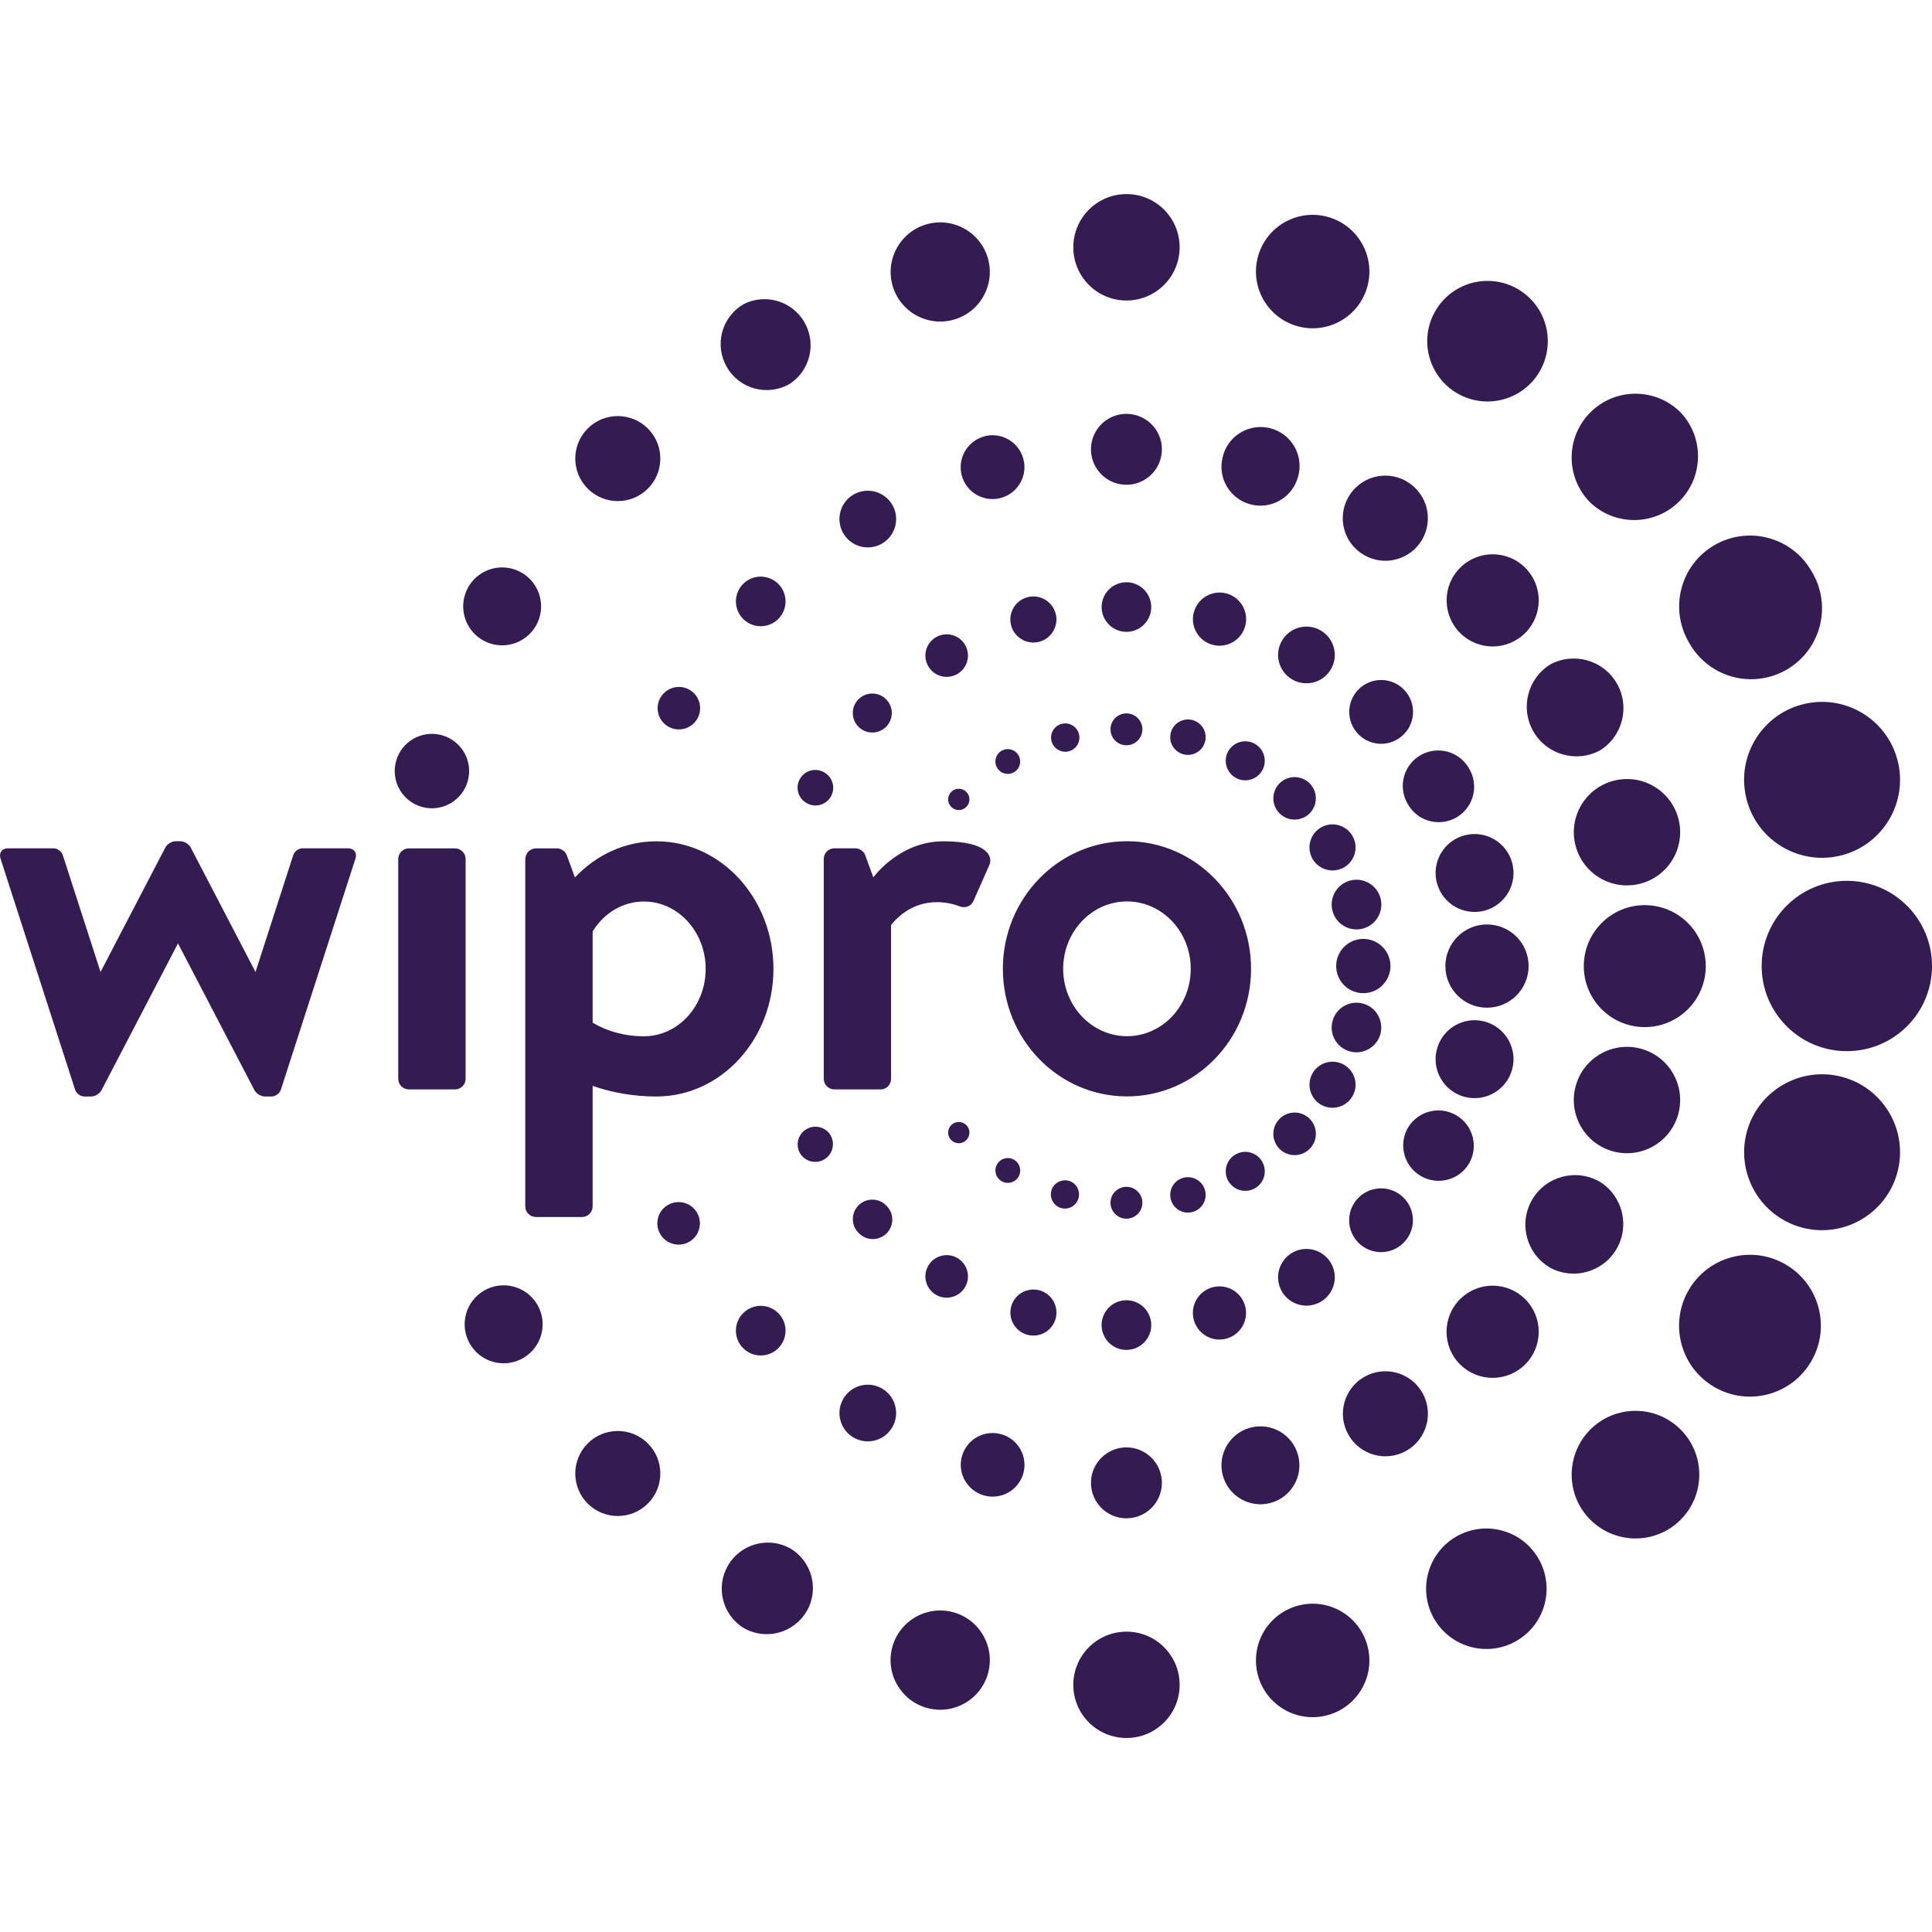
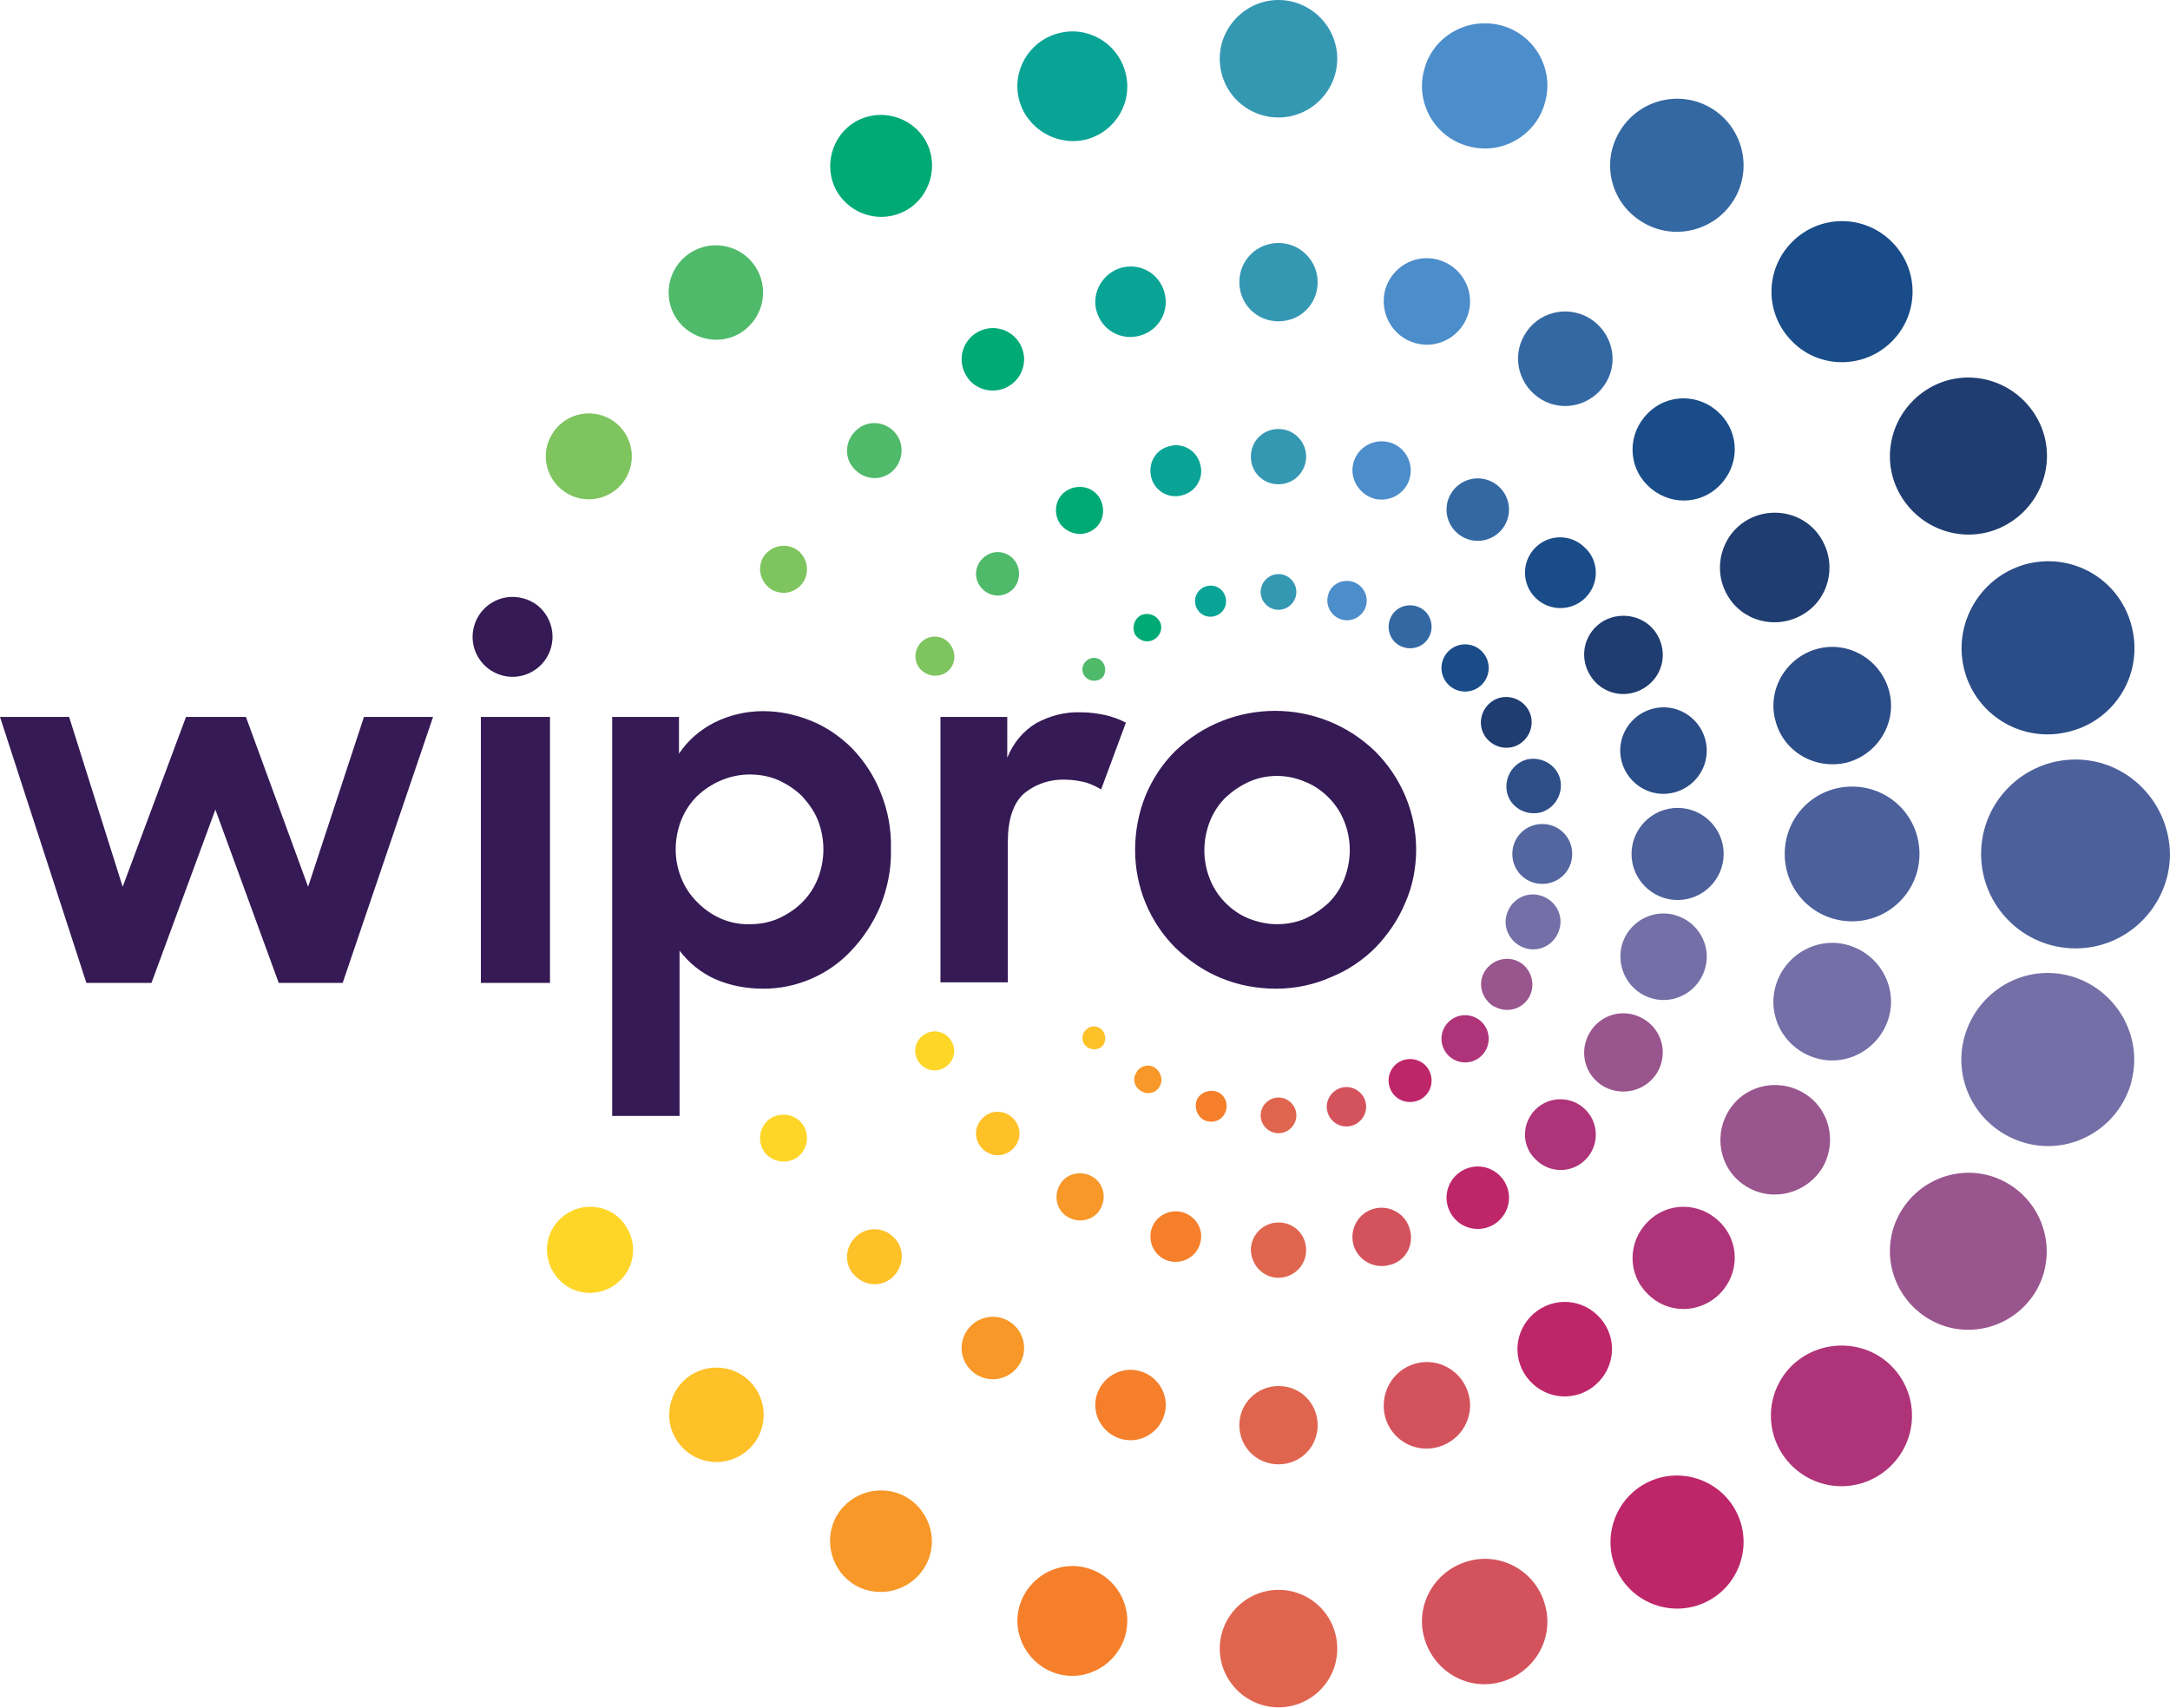
- <svg xmlns="http://www.w3.org/2000/svg" fill="#341C53" role="img" viewBox="0 0 24 24">
-   <path d="M15.541 12.035c0-.875-.69-1.585-1.541-1.585-.851 0-1.542.71-1.542 1.585 0 .876.69 1.585 1.542 1.585.851 0 1.541-.71 1.541-1.585zm-1.541.837c-.437 0-.793-.376-.793-.837 0-.461.355-.837.793-.837.437 0 .792.376.792.837 0 .462-.355.837-.792.837zm-9.584-2.208l-.927 2.873c-.015.046-.067.084-.115.084h-.084c-.048 0-.106-.035-.129-.078l-.95-1.824-.95 1.824c-.022.043-.08.078-.129.078h-.084c-.048 0-.1-.037-.115-.084L.006 10.664c-.022-.069.019-.126.091-.126h.568c.048 0 .1.038.115.084l.469 1.452.805-1.546c.022-.043.08-.078.129-.078H2.24c.049 0 .106.035.129.078l.805 1.546.469-1.452c.015-.046.067-.084.115-.084h.567c.073 0 .114.057.091.126zm1.368 2.737a.132.132 0 01-.132.132h-.573a.132.132 0 01-.132-.132v-2.73c0-.073.059-.132.132-.132h.573a.132.132 0 01.132.132v2.73zm.741-2.731v4.316c0 .073.059.132.132.132h.573a.132.132 0 00.132-.132v-1.497c.243.085.511.132.793.132.802 0 1.453-.71 1.453-1.585 0-.875-.651-1.585-1.453-1.585-.394 0-.751.171-1.013.449l-0-0-.102-.278c-.017-.045-.07-.083-.118-.083h-.264a.132.132 0 00-.132.132zm.837.9c.138-.224.371-.371.637-.371.423 0 .767.375.767.837 0 .462-.343.837-.767.837-.24 0-.46-.063-.637-.169V11.57zm3.575 1.963h-.572a.132.132 0 01-.132-.132V10.67c0-.073.059-.132.132-.132h.264c.048 0 .102.038.118.083l.102.278s.32-.448.87-.448c.551 0 .617.19.571.295-.046.105-.171.388-.197.445-.025.058-.09.099-.177.066-.087-.034-.513-.172-.847.233v1.912a.132.132 0 01-.132.132zm4.689-10.342a.704.704 0 01.863-.498.704.704 0 11-.365 1.361.705.705 0 01-.498-.863zm1.847 2.789a.529.529 0 01.194.722.528.528 0 01-.722.193.528.528 0 01-.194-.722.528.528 0 01.722-.194zm.664 10.969a.573.573 0 010-.81.572.572 0 01.81 0 .573.573 0 010 .81.573.573 0 01-.809 0zm-2.458-7.377a.242.242 0 01-.42-.242.242.242 0 11.42.242zm-.42 5.1a.242.242 0 01.42-.242.242.242 0 01-.089.331.243.243 0 01-.331-.089zm3.73-2.671a.517.517 0 11-.517-.517.517.517 0 01.517.517zM17.816 3.889a.749.749 0 111.296.749.749.749 0 01-1.296-.749zm-5.43 10.574a.154.154 0 11.267.154.154.154 0 01-.267-.154zm2.804-8.791a.484.484 0 11.935.25.484.484 0 01-.593.343.484.484 0 01-.342-.593zM13.993 7.849a.308.308 0 110-.616.308.308 0 110 .616zm0 1.013a.198.198 0 11 0.0.396.198.198 0 01-0-.396zm0-2.84a.44.44 0 110-.881.44.44 0 010 .881zm-1.607 3.515a.154.154 0 11.21.056.154.154 0 01-.21-.056zm1.607 5.602a.198.198 0 11-0-.396.198.198 0 010 .396zm0 1.013a.308.308 0 010 .617.308.308 0 110-.617zm3.494-2.138a.44.44 0 01.601-.161.44.44 0 01.161.601.44.44 0 01-.762-.44zm-3.494 3.966a.44.44 0 11-0.0.881.44.44 0 01 0-.881zm9.577-8.543c.138.516-.168 1.048-.685 1.186-.516.138-1.048-.168-1.186-.685-.139-.516.168-1.048.685-1.186.516-.138 1.048.168 1.186.685zm-6.694 6.002a.396.396 0 01.56-.561.396.396 0 010 .56.396.396 0 01-.56.001zm.974-4.469a.484.484 0 01.342-.593.484.484 0 11.251.935.484.484 0 01-.593-.343zm1.408-2.716a.617.617 0 01.617 1.068.617.617 0 01-.617-1.068zm-.311-.391a.572.572 0 01-.809 0 .573.573 0 010-.81.572.572 0 01.809 0 .573.573 0 010 .81zm-1.097 5.169a.484.484 0 01.935.251.484.484 0 11-.935-.251zm-3.019-5.426a.33.33 0 01.404-.234.33.33 0 01-.171.638.33.33 0 01-.234-.405zm6.468-.835c.421-.243.96-.099 1.203.322a.881.881 0 11-1.525.881c-.243-.421-.099-.96.322-1.203zm-3.049 2.777a.44.44 0 11-.762.44.44.44 0 11.762-.44zm1.323.961a.661.661 0 01.467-.809.66.66 0 01.342 1.276.66.66 0 01-.809-.467zm0 2.985a.66.66 0 111.276.342.66.66 0 11-1.276-.342zm.859-.735a.757.757 0 11-0-1.515.757.757 0 01 0 1.515zm-.676-6.515a.792.792 0 010-1.121c.309-.309.811-.31 1.121 0a.793.793 0 01-1.121 1.121zm-3.222 2.068a.352.352 0 11-.61-.352.352.352 0 01.61.352zm-.639 5.586a.264.264 0 01.374-0.0.265.265 0 010 .374.264.264 0 01-.374 0 .264.264 0 010-.373zm0-4.167a.264.264 0 01.374-0.0.264.264 0 11-.374 0zm.515 3.992a.287.287 0 01-.105-.391.286.286 0 01.391-.105.286.286 0 01-.286.496zm-.486 2.32a.352.352 0 01.129-.481.352.352 0 01.481.129.352.352 0 01-.129.481.352.352 0 01-.481-.129zm.877-5.659a.286.286 0 01-.105.391.287.287 0 01-.391-.105.286.286 0 01.496-.286zm-.248.933a.308.308 0 11.596-.16.308.308 0 01-.596.16zm0 1.367a.308.308 0 11.595.16.308.308 0 01-.595-.16zm.401-.347a.337.337 0 11 0-.673.337.337 0 01-0.0.673zm.483-3.774a.396.396 0 11-.56.561.396.396 0 01.56-.561zm-7.416 11.451a.573.573 0 01-.782.21.573.573 0 01.573-.992.573.573 0 01.21.782zM14.814 8.945a.22.22 0 11-.114.425.22.22 0 01.114-.425zm-2.539 11.837a.616.616 0 11-1.191-.319.616.616 0 011.191.319zm2.539-5.726a.22.22 0 01-.114-.425.22.22 0 11.114.425zm-.16 5.874a.66.66 0 01-.66.66.66.66 0 01-.661-.66c0-.365.296-.661.661-.661.365 0 .66.296.66.661zm-1.469-5.922a.177.177 0 01-.125-.216.177.177 0 01.216-.124.176.176 0 01-.091.34zm-.071 1.371a.286.286 0 11-.553-.148.286.286 0 01.553.148zm-2.795-2.273a.22.22 0 01-.381.22.22.22 0 01.081-.3.22.22 0 01.301.08zm1.67 1.882a.264.264 0 11-.458-.264.264.264 0 01.458.264zm.015-1.825a.132.132 0 11-.187-.187.133.133 0 01.187 0 .133.133 0 010 .187zm-.997.81a.242.242 0 11-.342.342.242.242 0 010-.342.242.242 0 01.342 0zm.078 2.756a.352.352 0 01-.481.129.352.352 0 11.481-.129zm9.792.029a.793.793 0 010 1.121c-.309.31-.811.309-1.121 0-.31-.309-.309-.811 0-1.121a.793.793 0 011.121 0zm-1.62-2.01a.617.617 0 01-.226-.842.617.617 0 01.842-.226.617.617 0 01-.617 1.068zm3.244 1.161c-.243.421-.782.566-1.203.322-.421-.243-.565-.782-.322-1.203.244-.421.782-.566 1.203-.322.421.243.566.782.322 1.203zm-7.267-.28a.33.33 0 11-.171-.638.33.33 0 01.171.638zM24 12c0 .584-.473 1.058-1.058 1.058-.584 0-1.058-.474-1.058-1.058 0-.584.473-1.058 1.058-1.058S24 11.416 24 12zm-.43 2.564c-.139.516-.67.823-1.186.685-.516-.139-.823-.67-.685-1.186.138-.517.67-.823 1.186-.685.517.139.823.67.685 1.186zm-6.583 5.881a.704.704 0 11-1.361.364.704.704 0 01.498-.863.704.704 0 01.863.498zm2.125-1.083a.748.748 0 01-.274 1.022.748.748 0 01-1.022-.274.748.748 0 01.274-1.022.748.748 0 011.022.274zm-3.922-1.034a.484.484 0 11.935-.251.484.484 0 01-.935.251zm2.284-.308a.528.528 0 11-.528-.915.528.528 0 01.528.915zm-4.761.28a.396.396 0 01-.765-.205.396.396 0 01.485-.28.396.396 0 01.28.485zm-.896-8.276a.132.132 0 11.187-.187.132.132 0 01-.187.187zm.075-1.651a.264.264 0 01-.264-.458.264.264 0 01.264.458zm-.807-4.835a.616.616 0 111.19-.319.616.616 0 01-1.19.319zm-.847 6.056a.22.22 0 11-.22.381.22.22 0 01-.081-.3.22.22 0 01.301-.081zm.769-.908a.242.242 0 01-.342.343.242.242 0 01.342-.343zm-.532-2.062a.352.352 0 01.61-.352.352.352 0 01-.61.352zm2.858-3.552c0-.365.296-.661.661-.661.365 0 .66.296.66.661a.661.661 0 01-.66.661.661.661 0 01-.661-.661zm-.148 5.921a.176.176 0 11.091.34.176.176 0 01-.091-.34zm-.958-3.573a.396.396 0 01.205.766.396.396 0 01-.485-.28.397.397 0 01.28-.485zm.536 1.999a.286.286 0 11.148.553.286.286 0 01-.148-.553zM9.029 4.56a.572.572 0 01.209-.782.573.573 0 01.572.991.572.572 0 01-.782-.21zm-.37 10.505a.264.264 0 11-.458.264.264.264 0 01.458-.264zM4.919 9.459a.462.462 0 01.566-.327.462.462 0 01.327.566.462.462 0 01-.566.327.462.462 0 01-.327-.566zm.9-2.169a.484.484 0 11.177.662.484.484 0 01-.177-.662zm2.229 10.641a.528.528 0 010 .747.529.529 0 01-.747 0 .528.528 0 010-.747.528.528 0 01.747 0zM6.676 16.209a.484.484 0 11-.839.484.484.484 0 01.839-.484zm.625-10.139a.528.528 0 010-.747.529.529 0 01.747 0 .528.528 0 010 .747.528.528 0 01-.747 0zM9.668 7.689a.309.309 0 01-.436 0 .308.308 0 010-.436.309.309 0 01.436 0 .308.308 0 010 .436zm0 8.623a.308.308 0 11-.436.436.308.308 0 01.436-.436zM8.201 8.672a.264.264 0 11.457.264.264.264 0 01-.457-.264z" />
+ <svg xmlns="http://www.w3.org/2000/svg" xml:space="preserve" id="Layer_1" width="376.8" height="296.5" version="1.1">
+   <style id="style997" type="text/css">.st0{fill:#2a4c87}.st2{fill:#1f3d70}.st3{fill:#194c88}.st4{fill:#3468a3}.st5{fill:#4c8dcb}.st6{fill:#3498b3}.st7{fill:#0aa496}.st8{fill:#00aa75}.st9{fill:#4fba6a}.st10{fill:#7ec45f}.st11{fill:#4c609b}.st13{fill:#746fa7}.st14{fill:#99558e}.st15{fill:#af3379}.st16{fill:#be266a}.st17{fill:#d4525c}.st18{fill:#e0654f}.st19{fill:#f57f2a}.st20{fill:#f89828}.st21{fill:#fec127}.st22{fill:#fed627}</style>
+   <path id="path999" d="M341.1 116.4c2.1 8 10.3 12.8 18.4 10.6 8-2.1 12.8-10.3 10.6-18.4-2.1-8-10.3-12.8-18.4-10.6-7.9 2.2-12.7 10.4-10.6 18.4" class="st0" />
+   <path id="path1001" d="M320.8 132.4c5.4-1.5 8.7-7.1 7.2-12.5s-7.1-8.7-12.5-7.2-8.7 7.1-7.2 12.5c1.4 5.4 7 8.6 12.5 7.2" class="st0" />
+   <path id="path1003" d="M290.8 137.6c4-1.1 6.4-5.2 5.3-9.2s-5.2-6.4-9.2-5.3-6.4 5.2-5.3 9.2 5.2 6.4 9.2 5.3" class="st0" />
+   <path id="path1005" d="M267.5 141.1c2.5-.7 4-3.3 3.4-5.8s-3.3-4-5.8-3.4c-2.5.7-4 3.3-3.4 5.8s3.2 4 5.8 3.4" style="fill:#2e4e88" />
+   <path id="path1007" d="M330 86c3.8 6.5 12.1 8.8 18.6 5s8.8-12.1 5-18.6-12.1-8.8-18.6-5-8.8 12.1-5 18.6" class="st2" />
+   <path id="path1009" d="M299.9 103.3c2.6 4.6 8.4 6.1 13 3.5s6.1-8.4 3.5-13-8.4-6.1-13-3.5c-4.5 2.6-6.1 8.4-3.5 13" class="st2" />
+   <path id="path1011" d="M278.5 107.8c-3.3 1.9-4.4 6-2.5 9.3s6 4.4 9.3 2.5 4.4-6 2.5-9.3c-1.8-3.2-6-4.3-9.3-2.5" class="st2" />
+   <path id="path1013" d="M259.4 121.6c-2.1 1.2-2.9 3.9-1.7 6s3.9 2.9 6 1.7 2.9-3.9 1.7-6-3.9-2.9-6-1.7" class="st2" />
+   <path id="path1015" d="M328.5 59.3c4.8-4.8 4.8-12.5 0-17.3s-12.5-4.8-17.3 0-4.8 12.5 0 17.3c4.7 4.8 12.5 4.8 17.3 0" class="st3" />
+   <path id="path1017" d="M298.6 71.8c-3.5-3.5-9.1-3.5-12.5 0-3.5 3.5-3.5 9.1 0 12.5 3.5 3.5 9.1 3.5 12.5 0 3.5-3.5 3.5-9.1 0-12.5" class="st3" />
+   <path id="path1019" d="M266.6 95.1c-2.4 2.4-2.4 6.3 0 8.7s6.3 2.4 8.7 0 2.4-6.3 0-8.6c-2.4-2.5-6.3-2.5-8.7-.1" class="st3" />
+   <path id="path1021" d="M251.5 118.9c1.6 1.6 4.2 1.6 5.8 0s1.6-4.2 0-5.8-4.2-1.6-5.8 0-1.6 4.2 0 5.8" class="st3" />
+   <path id="path1023" d="M285.4 38.7c5.5 3.2 12.6 1.3 15.8-4.2s1.3-12.6-4.2-15.8-12.6-1.3-15.8 4.2c-3.3 5.5-1.4 12.6 4.2 15.8-.1 0 0 0 0 0" class="st4" />
+   <path id="path1025" d="M264.7 58.2c-2.3 3.9-.9 8.9 3 11.2s8.9.9 11.2-3 .9-8.9-3-11.2c-4-2.3-9-.9-11.2 3" class="st4" />
+   <path id="path1027" d="M259.3 83.8c-2.6-1.5-5.9-.6-7.4 2s-.6 5.9 2 7.4 5.9.6 7.4-2 .6-5.9-2-7.4" class="st4" />
+   <path id="path1029" d="M246.7 105.6c-1.8-1-4.1-.4-5.1 1.4s-.4 4.1 1.4 5.1 4.1.4 5.1-1.4.4-4.1-1.4-5.1" class="st4" />
+   <path id="path1031" d="M255 25.4c5.8 1.6 11.8-1.9 13.3-7.7 1.6-5.8-1.9-11.8-7.7-13.3s-11.8 1.9-13.3 7.7c-1.6 5.8 1.9 11.8 7.7 13.3" class="st5" />
+   <path id="path1033" d="M245.8 59.6c4 1.1 8.1-1.3 9.2-5.3s-1.3-8.1-5.3-9.2-8.1 1.3-9.2 5.3c-1 4 1.3 8.1 5.3 9.2" class="st5" />
+   <path id="path1035" d="M238.6 86.6c2.7.7 5.5-.9 6.2-3.6s-.9-5.5-3.6-6.2-5.5.9-6.2 3.6c-.7 2.6.9 5.4 3.6 6.2" class="st5" />
+   <path id="path1037" d="M230.6 103.4c-.5 1.8.6 3.7 2.4 4.2s3.7-.6 4.2-2.4-.6-3.7-2.4-4.2c-1.9-.5-3.8.6-4.2 2.4" class="st5" />
+   <path id="path1039" d="M222 20.4c5.6 0 10.2-4.6 10.2-10.2S227.6 0 222 0s-10.2 4.6-10.2 10.2c0 5.7 4.6 10.2 10.2 10.2" class="st6" />
+   <path id="path1041" d="M222 42.2c-3.8 0-6.8 3-6.8 6.8s3 6.8 6.8 6.8 6.8-3 6.8-6.8c0-3.7-3-6.8-6.8-6.8" class="st6" />
+   <path id="path1043" d="M226.8 79.3c0-2.6-2.1-4.8-4.8-4.8s-4.8 2.1-4.8 4.8 2.1 4.8 4.8 4.8 4.8-2.2 4.8-4.8" class="st6" />
+   <path id="path1045" d="M222 99.7c-1.7 0-3.1 1.4-3.1 3.1s1.4 3.1 3.1 3.1 3.1-1.4 3.1-3.1-1.4-3.1-3.1-3.1" class="st6" />
+   <path id="path1047" d="M188.7 24.2c5.1-1.4 8.1-6.6 6.7-11.7s-6.6-8.1-11.7-6.7-8.1 6.6-6.7 11.7c1.4 5 6.7 8 11.7 6.7" class="st7" />
+   <path id="path1049" d="M190.4 54c.9 3.3 4.2 5.2 7.5 4.3s5.2-4.2 4.3-7.5-4.2-5.2-7.5-4.3c-3.2.9-5.2 4.3-4.3 7.5" class="st7" />
+   <path id="path1051" d="M199.9 82.9c.6 2.4 3.1 3.8 5.4 3.1 2.4-.6 3.8-3.1 3.1-5.4-.6-2.4-3.1-3.8-5.4-3.1-2.4.6-3.7 3-3.1 5.4" class="st7" />
+   <path id="path1053" d="M207.6 105.1c.4 1.5 1.9 2.3 3.3 1.9 1.5-.4 2.3-1.9 1.9-3.3-.4-1.5-1.9-2.3-3.3-1.9s-2.3 1.8-1.9 3.3" class="st7" />
+   <path id="path1055" d="M157.4 36.5c4.2-2.4 5.7-7.9 3.3-12.1s-7.9-5.7-12.1-3.3-5.7 7.9-3.3 12.1c2.5 4.3 7.9 5.7 12.1 3.3" class="st8" />
+   <path id="path1057" d="M175.1 67.1c2.6-1.5 3.5-4.8 2-7.4s-4.8-3.5-7.4-2-3.5 4.8-2 7.4c1.4 2.6 4.8 3.5 7.4 2" class="st8" />
+   <path id="path1059" d="M189.5 92.2c2-1.1 2.6-3.6 1.5-5.6s-3.6-2.6-5.6-1.5-2.6 3.6-1.5 5.6c1.2 1.9 3.7 2.6 5.6 1.5" class="st8" />
+   <path id="path1061" d="M201.3 107.8c-.7-1.1-2.1-1.5-3.3-.9-1.1.7-1.5 2.1-.9 3.3.7 1.1 2.1 1.5 3.2.9 1.3-.7 1.7-2.2 1-3.3" class="st8" />
+   <path id="path1063" d="M130.1 56.6c3.2-3.2 3.2-8.4 0-11.6s-8.4-3.2-11.6 0-3.2 8.4 0 11.6c3.3 3.2 8.5 3.2 11.6 0" class="st9" />
+   <path id="path1065" d="M155.2 74.9c-1.9-1.9-4.9-1.9-6.7 0-1.9 1.9-1.9 4.9 0 6.7 1.9 1.9 4.9 1.9 6.7 0s1.8-4.9 0-6.7" class="st9" />
+   <path id="path1067" d="M175.9 97c-1.5-1.5-3.8-1.5-5.3 0s-1.5 3.8 0 5.3 3.8 1.5 5.3 0c1.4-1.5 1.4-3.8 0-5.3" class="st9" />
+   <path id="path1069" d="M191.3 114.8c-.8-.8-2.1-.7-2.8.1-.8.8-.7 2.1.1 2.8s2 .7 2.8 0c.7-.8.7-2.1-.1-2.9" class="st9" />
+   <path id="path1071" d="M98.5 85.7c3.6 2.1 8.2.8 10.2-2.7 2.1-3.6.8-8.2-2.7-10.2-3.6-2.1-8.2-.8-10.2 2.7-2.1 3.5-.9 8.1 2.7 10.2" class="st10" />
+   <path id="path1073" d="M138.1 95.3c-2-1.1-4.4-.4-5.6 1.5-1.1 2-.4 4.4 1.5 5.6 2 1.1 4.4.5 5.6-1.5 1.1-2 .4-4.5-1.5-5.6" class="st10" />
+   <path id="path1075" d="M164 111c-1.6-.9-3.7-.4-4.6 1.3-.9 1.6-.4 3.7 1.3 4.6 1.6.9 3.7.4 4.6-1.2s.3-3.7-1.3-4.7" class="st10" />
+   <path id="path1077" d="M360.4 131.9c-9 0-16.4 7.3-16.4 16.4 0 9 7.3 16.4 16.4 16.4 9 0 16.3-7.3 16.4-16.3-.1-9.1-7.4-16.5-16.4-16.5" class="st11" />
+   <path id="path1079" d="M333.3 148.3c0-6.5-5.2-11.7-11.7-11.7s-11.7 5.2-11.7 11.7 5.2 11.7 11.7 11.7c6.4 0 11.7-5.2 11.7-11.7" class="st11" />
+   <path id="path1081" d="M291.3 140.3c-4.4 0-8 3.6-8 8s3.6 8 8 8 8-3.6 8-8-3.6-8-8-8" class="st11" />
+   <path id="path1083" d="M273 148.3c0-2.9-2.3-5.2-5.2-5.2s-5.2 2.3-5.2 5.2 2.3 5.2 5.2 5.2 5.2-2.3 5.2-5.2" style="fill:#54669f" />
+   <path id="path1085" d="M359.5 169.5c-8-2.2-16.2 2.6-18.4 10.6s2.6 16.2 10.6 18.4 16.2-2.6 18.4-10.6v-.1c2.1-7.9-2.7-16.1-10.6-18.3" class="st13" />
+   <path id="path1087" d="M315.5 183.8c5.4 1.5 11-1.8 12.5-7.2s-1.8-11-7.2-12.5-11 1.8-12.5 7.2 1.7 11 7.2 12.5" class="st13" />
+   <path id="path1089" d="M286.9 173.4c4 1.1 8.1-1.3 9.2-5.3s-1.3-8.1-5.3-9.2-8.1 1.3-9.2 5.3c-1 4 1.3 8.1 5.3 9.2" class="st13" />
+   <path id="path1091" d="M265 164.7c2.5.7 5.1-.8 5.8-3.4.7-2.5-.8-5.1-3.4-5.8-2.5-.7-5.1.8-5.8 3.4-.7 2.4.8 5.1 3.4 5.8" class="st13" />
+   <path id="path1093" d="M348.6 205.5c-6.5-3.8-14.8-1.5-18.6 5s-1.5 14.8 5 18.6 14.8 1.5 18.6-5c3.7-6.5 1.5-14.8-5-18.6" class="st14" />
+   <path id="path1095" d="M316.5 202.7c2.6-4.6 1.1-10.4-3.5-13s-10.4-1.1-13 3.5-1.1 10.4 3.5 13c4.5 2.6 10.3 1 13-3.5" class="st14" />
+   <path id="path1097" d="M287.8 186.2c1.9-3.3.8-7.4-2.5-9.3s-7.4-.8-9.3 2.5-.8 7.4 2.5 9.3c3.3 1.8 7.4.7 9.3-2.5" class="st14" />
+   <path id="path1099" d="M265.5 173.2c1.2-2.1.5-4.8-1.6-6.1-2.1-1.2-4.8-.5-6.1 1.6s-.5 4.8 1.6 6.1h.1c2.1 1.2 4.8.5 6-1.6" class="st14" />
+   <path id="path1101" d="M311.1 237.2c-4.8 4.8-4.8 12.5 0 17.3s12.5 4.8 17.3 0 4.8-12.5 0-17.3c-4.7-4.7-12.5-4.7-17.3 0" class="st15" />
+   <path id="path1103" d="M298.6 224.7c3.5-3.5 3.5-9.1 0-12.5-3.5-3.5-9.1-3.5-12.5 0-3.5 3.5-3.5 9.1 0 12.5 3.4 3.5 9 3.5 12.5 0" class="st15" />
+   <path id="path1105" d="M275.3 201.4c2.4-2.4 2.4-6.3 0-8.7s-6.3-2.4-8.7 0-2.4 6.3 0 8.6c2.4 2.5 6.3 2.5 8.7.1" class="st15" />
+   <path id="path1107" d="M251.5 183.3c1.6 1.6 4.2 1.6 5.8 0s1.6-4.2 0-5.8-4.2-1.6-5.8 0-1.6 4.2 0 5.8" class="st15" />
+   <path id="path1109" d="M285.4 257.8c-5.5 3.2-7.4 10.3-4.2 15.8s10.3 7.4 15.8 4.2 7.4-10.3 4.2-15.8-10.3-7.4-15.8-4.2" class="st16" />
+   <path id="path1111" d="M278.8 230.2c-2.3-3.9-7.2-5.3-11.2-3-3.9 2.3-5.3 7.2-3 11.2 2.3 3.9 7.2 5.3 11.2 3 3.9-2.3 5.3-7.3 3-11.2" class="st16" />
+   <path id="path1113" d="M259.3 212.7c2.6-1.5 3.5-4.8 2-7.4s-4.8-3.5-7.4-2-3.5 4.8-2 7.4 4.8 3.5 7.4 2" class="st16" />
+   <path id="path1115" d="M243 184.4c-1.8 1-2.4 3.3-1.4 5.1s3.3 2.4 5.1 1.4 2.4-3.3 1.4-5.1-3.3-2.4-5.1-1.4" class="st16" />
+   <path id="path1117" d="M255 271.1c-5.8 1.6-9.3 7.5-7.7 13.3s7.5 9.3 13.3 7.7 9.3-7.5 7.7-13.3c-1.5-5.8-7.5-9.3-13.3-7.7" class="st17" />
+   <path id="path1119" d="M249.7 251.3c4-1.1 6.4-5.2 5.3-9.2s-5.2-6.4-9.2-5.3-6.3 5.2-5.3 9.2c1.1 4.1 5.2 6.4 9.2 5.3" class="st17" />
+   <path id="path1121" d="M244.8 213.5c-.7-2.7-3.5-4.3-6.2-3.6s-4.3 3.5-3.6 6.2 3.5 4.3 6.2 3.6c2.8-.6 4.4-3.4 3.6-6.2" class="st17" />
+   <path id="path1123" d="M237.1 191.3c-.5-1.8-2.4-2.9-4.2-2.4s-2.9 2.4-2.4 4.2 2.3 2.9 4.2 2.4c1.8-.5 2.9-2.4 2.4-4.2" class="st17" />
+   <path id="path1125" d="M222 276.1c-5.6 0-10.2 4.6-10.2 10.2s4.6 10.2 10.2 10.2 10.2-4.5 10.2-10.2c0-5.6-4.5-10.2-10.2-10.2" class="st18" />
+   <path id="path1127" d="M215.2 247.5c0 3.8 3 6.8 6.8 6.8s6.8-3 6.8-6.8-3-6.8-6.8-6.8c-3.7 0-6.8 3-6.8 6.8" class="st18" />
+   <path id="path1129" d="M222 221.9c2.6 0 4.8-2.1 4.8-4.8s-2.1-4.8-4.8-4.8c-2.6 0-4.8 2.1-4.8 4.8.1 2.7 2.2 4.8 4.8 4.8" class="st18" />
+   <path id="path1131" d="M222 190.6c-1.7 0-3.1 1.4-3.1 3.1s1.4 3.1 3.1 3.1 3.1-1.4 3.1-3.1-1.4-3.1-3.1-3.1" class="st18" />
+   <path id="path1133" d="M188.7 272.3c-5.1-1.4-10.3 1.7-11.7 6.7-1.4 5.1 1.7 10.3 6.7 11.7 5.1 1.4 10.3-1.7 11.7-6.7 1.4-5.1-1.6-10.3-6.7-11.7" class="st19" />
+   <path id="path1135" d="M197.9 238.1c-3.3-.9-6.6 1.1-7.5 4.3-.9 3.3 1.1 6.6 4.3 7.5 3.3.9 6.6-1.1 7.5-4.3s-1-6.6-4.3-7.5" class="st19" />
+   <path id="path1137" d="M205.3 210.5c-2.4-.6-4.8.8-5.4 3.1-.6 2.4.8 4.8 3.1 5.4 2.4.6 4.8-.8 5.4-3.1.7-2.3-.7-4.7-3.1-5.4" class="st19" />
+   <path id="path1139" d="M212.9 192.8c.4-1.5-.5-3-1.9-3.3s-3 .5-3.3 1.9.5 3 1.9 3.3c1.4.4 2.9-.4 3.3-1.9" class="st19" />
+   <path id="path1141" d="M157.4 260c-4.2-2.4-9.6-1-12.1 3.2-2.4 4.2-1 9.6 3.2 12.1 4.2 2.4 9.6 1 12.1-3.2s1-9.6-3.2-12.1" class="st20" />
+   <path id="path1143" d="M175.1 229.4c-2.6-1.5-5.9-.6-7.4 2s-.6 5.9 2 7.4 5.9.6 7.4-2 .6-5.9-2-7.4" class="st20" />
+   <path id="path1145" d="M185.5 211.4c2 1.1 4.5.5 5.6-1.5s.5-4.5-1.5-5.6-4.5-.5-5.6 1.5-.5 4.5 1.5 5.6" class="st20" />
+   <path id="path1147" d="M200.5 185.4c-1.1-.7-2.6-.3-3.2.9-.7 1.1-.3 2.6.9 3.2 1.1.7 2.6.3 3.2-.9.6-1 .2-2.5-.9-3.2" class="st20" />
+   <path id="path1149" d="M118.6 239.9c-3.2 3.2-3.2 8.4 0 11.6s8.4 3.2 11.6 0 3.2-8.4 0-11.6-8.4-3.2-11.6 0" class="st21" />
+   <path id="path1151" d="M148.5 214.9c-1.9 1.9-1.9 4.9 0 6.7 1.9 1.9 4.9 1.9 6.7 0s1.9-4.9 0-6.7c-1.8-1.9-4.9-1.9-6.7 0" class="st21" />
+   <path id="path1153" d="M170.6 194.2c-1.5 1.5-1.5 3.8 0 5.3s3.8 1.5 5.3 0 1.5-3.8 0-5.3-3.9-1.5-5.3 0" class="st21" />
+   <path id="path1155" d="M191.3 178.8c-.8-.8-2.1-.7-2.8.1-.8.8-.7 2.1.1 2.8s2 .7 2.8 0c.7-.8.7-2.1-.1-2.9" class="st21" />
+   <path id="path1157" d="M98.7 210.6c-3.6 2.1-4.8 6.6-2.7 10.2s6.6 4.8 10.2 2.7 4.8-6.6 2.7-10.2c-2-3.6-6.6-4.8-10.2-2.7" class="st22" />
+   <path id="path1159" d="M134 194.1c-1.9 1.1-2.6 3.6-1.5 5.6 1.1 1.9 3.6 2.6 5.6 1.5 1.9-1.1 2.6-3.6 1.5-5.6-1.1-1.9-3.6-2.6-5.6-1.5" class="st22" />
+   <path id="path1161" d="M160.6 179.6c-1.6.9-2.2 3-1.2 4.6.9 1.6 3 2.2 4.6 1.2 1.6-.9 2.2-3 1.2-4.6-.9-1.6-3-2.2-4.6-1.2" class="st22" />
+   <path id="path1163" d="M83.5 124.5h12v46.2h-12zm7.3-20.6c-3.7-1-7.5 1.2-8.5 4.9s1.2 7.5 4.9 8.5 7.5-1.2 8.5-4.9-1.2-7.6-4.9-8.5m41.8 67.8c-2.9 0-5.8-.5-8.5-1.7-2.4-1.1-4.5-2.8-6.1-4.9v28.7h-11.7v-69.3h11.6v6.4c1.5-2.3 3.6-4.1 6.1-5.4 2.6-1.3 5.5-2 8.5-2 2.9 0 5.7.6 8.4 1.7s5.1 2.8 7.1 4.8c2.1 2.2 3.8 4.8 4.9 7.6q1.95 4.8 1.8 9.9c.1 3.4-.6 6.8-1.9 10-1.2 2.8-2.9 5.4-5 7.6-3.9 4.2-9.5 6.6-15.2 6.6m-2.4-11.2c1.7 0 3.4-.3 5-1 1.5-.7 2.9-1.6 4.1-2.8s2.1-2.6 2.7-4.1c1.3-3.3 1.3-6.9 0-10.2-.6-1.5-1.6-2.9-2.7-4.1-1.2-1.2-2.6-2.1-4.1-2.8-1.6-.7-3.3-1-5-1-3.4 0-6.7 1.4-9.2 3.8-1.2 1.2-2.1 2.6-2.7 4.1-1.3 3.3-1.3 6.9 0 10.1.6 1.5 1.5 2.9 2.7 4.1 2.5 2.6 5.8 4 9.2 3.9m33.1-36h11.6v7.1c1-2.5 2.7-4.6 5-6 2.4-1.3 5-2 7.8-1.9 1.5 0 2.9.2 4.3.5 1.2.3 2.4.7 3.5 1.3l-4.3 11.6c-.8-.5-1.7-.9-2.6-1.2-1.2-.3-2.4-.5-3.6-.5-2.7-.1-5.3.8-7.3 2.5-1.8 1.7-2.7 4.5-2.7 8.3v24.4h-11.7zm58.3 47.2c-3.3 0-6.6-.6-9.7-1.9-2.9-1.2-5.5-3-7.8-5.2-4.5-4.5-7-10.6-7-17 0-3.2.6-6.4 1.8-9.4 1.2-2.9 2.9-5.5 5.1-7.7 9.7-9.4 25.1-9.4 34.8 0 4.5 4.5 7.1 10.6 7.1 17 0 3.2-.6 6.4-1.9 9.3-1.2 2.9-3 5.5-5.1 7.7-2.2 2.2-4.8 4-7.8 5.2-2.9 1.3-6.2 2-9.5 2m.1-11.2c1.7 0 3.4-.3 5-1 1.5-.7 2.8-1.6 4-2.7 1.2-1.2 2.1-2.6 2.7-4.1 1.3-3.3 1.3-6.9 0-10.1-.6-1.5-1.5-2.9-2.7-4.1s-2.5-2.1-4-2.7c-3.2-1.4-6.8-1.4-9.9 0-1.5.7-2.8 1.6-4 2.7-1.2 1.2-2.1 2.6-2.7 4.1-1.3 3.3-1.3 6.9 0 10.1.6 1.5 1.5 2.9 2.7 4.1s2.5 2.1 4 2.7 3.2 1 4.9 1M0 124.5h12l9.3 29.5 11-29.5h10.4L53.5 154l9.7-29.5h12l-15.7 46.2H48.4l-11-30.1-11.1 30.1H15z" style="fill:#351a55" />
</svg>
